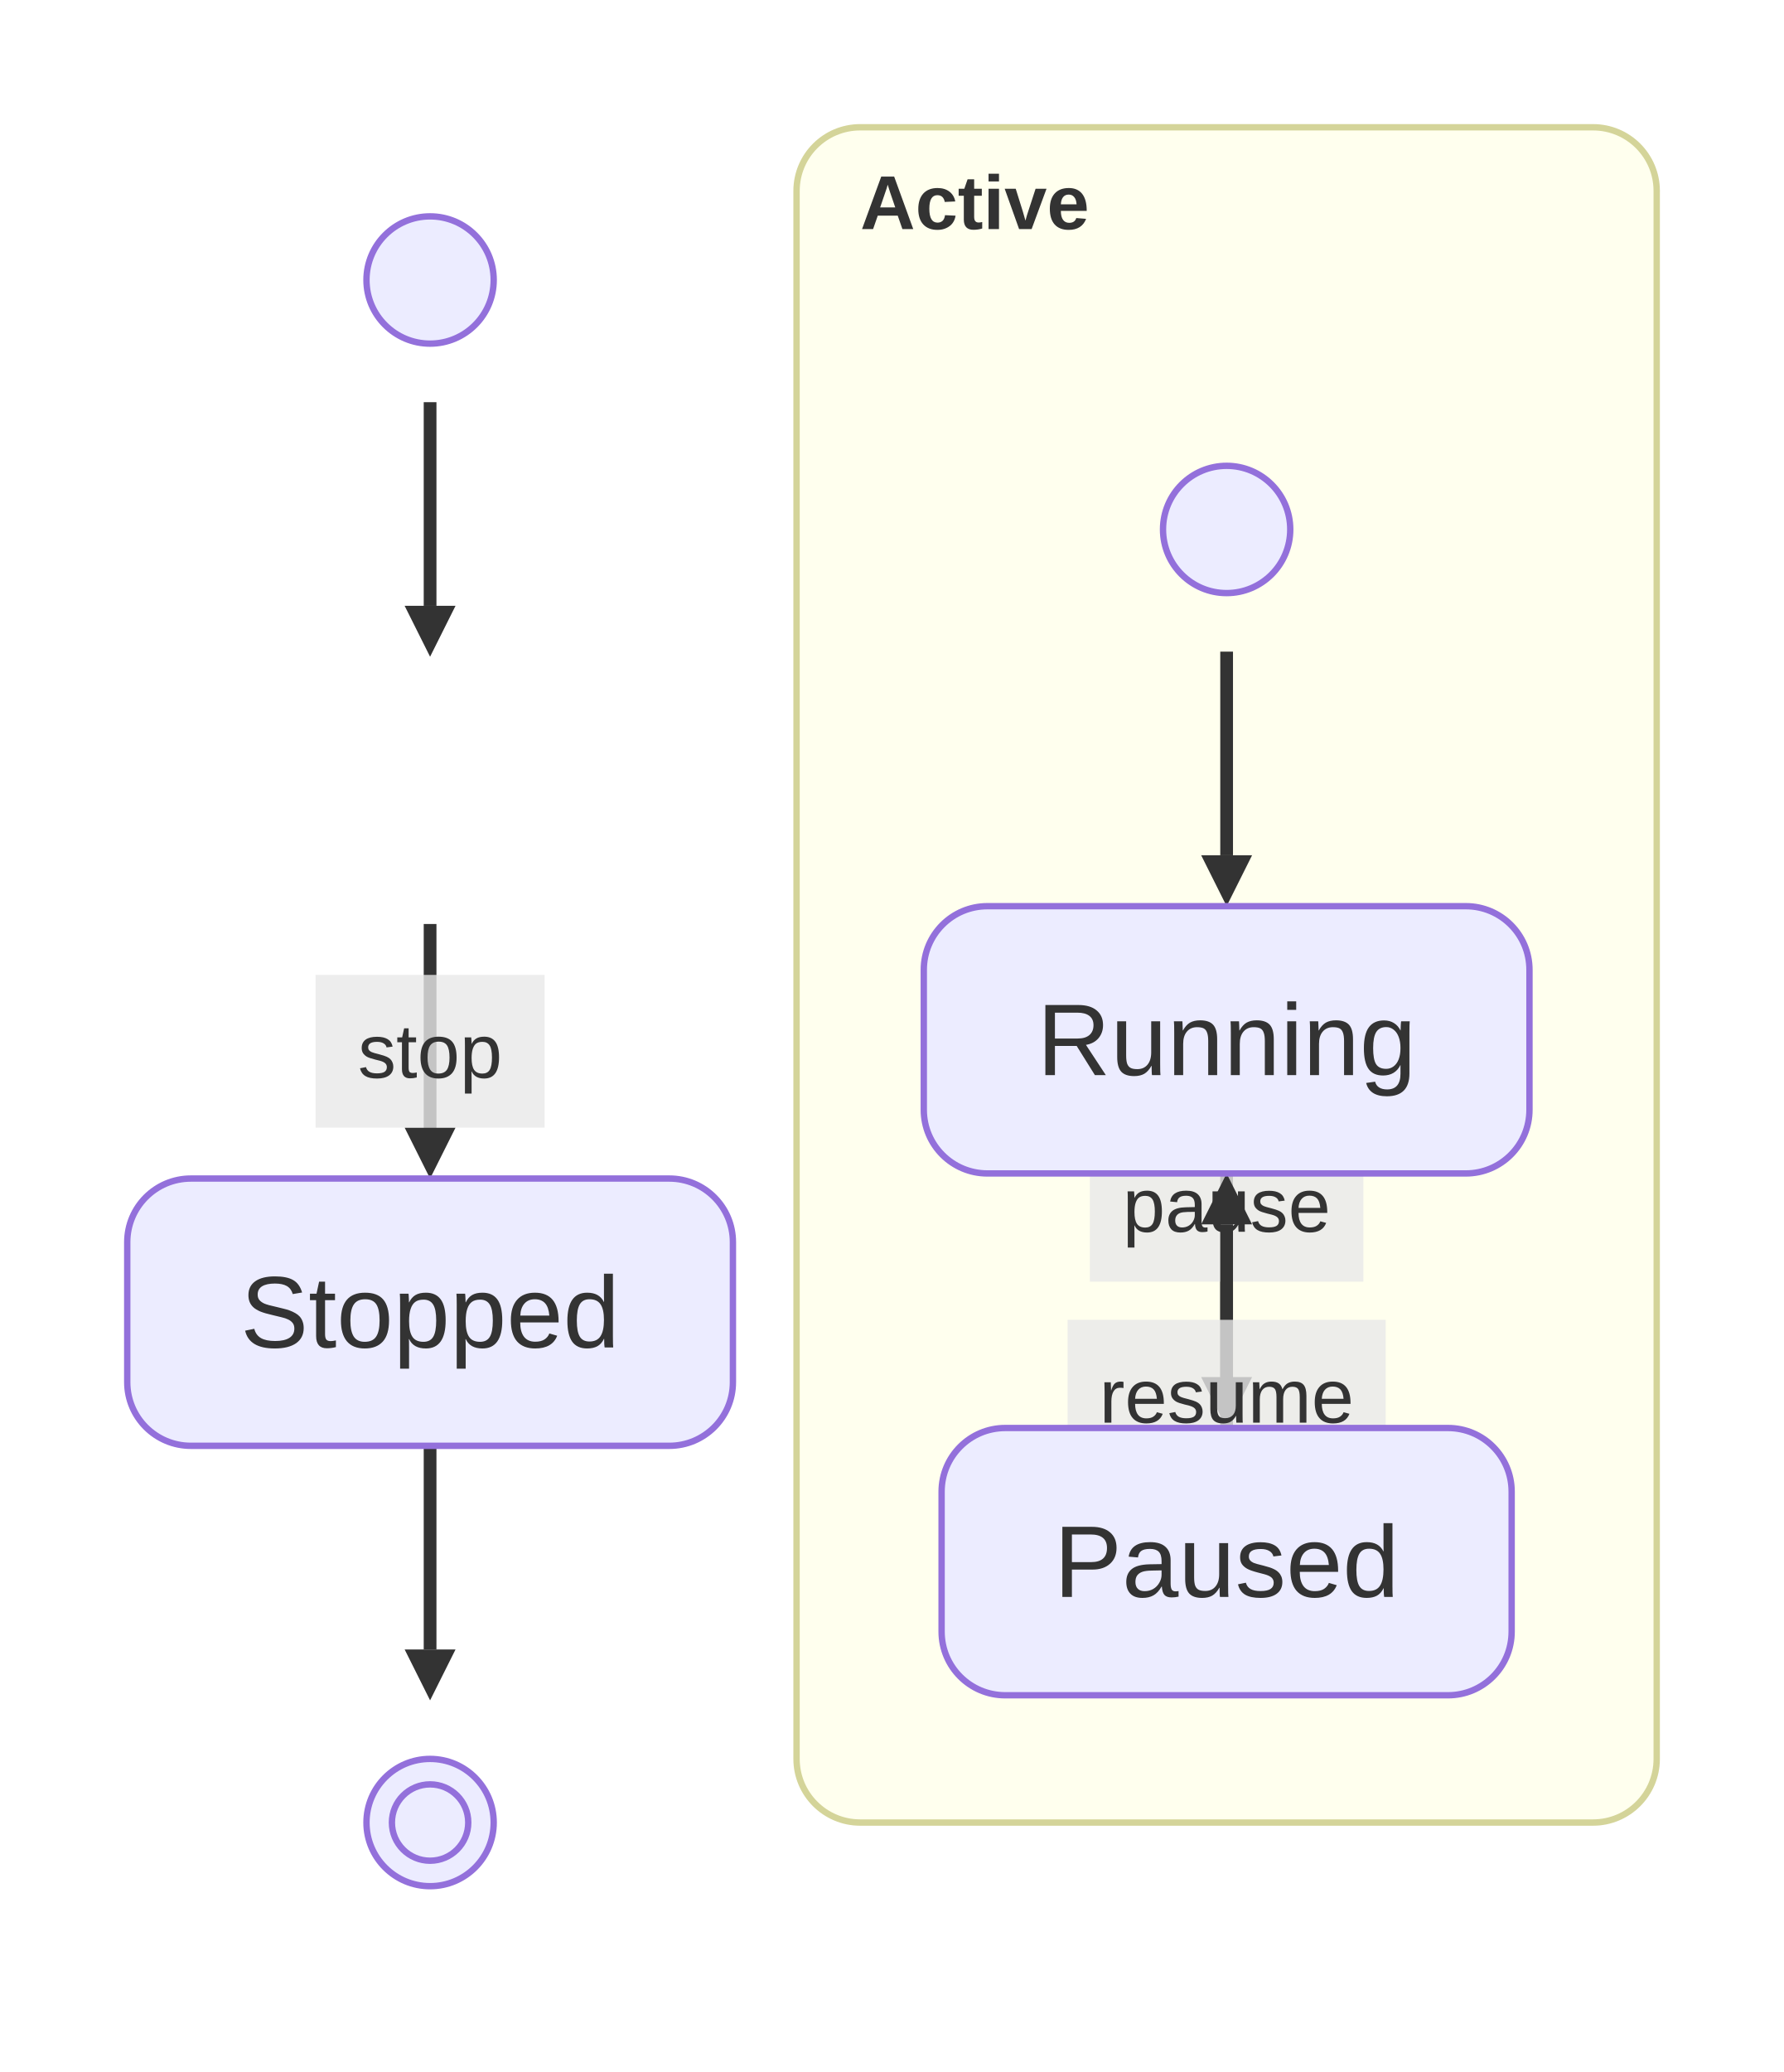
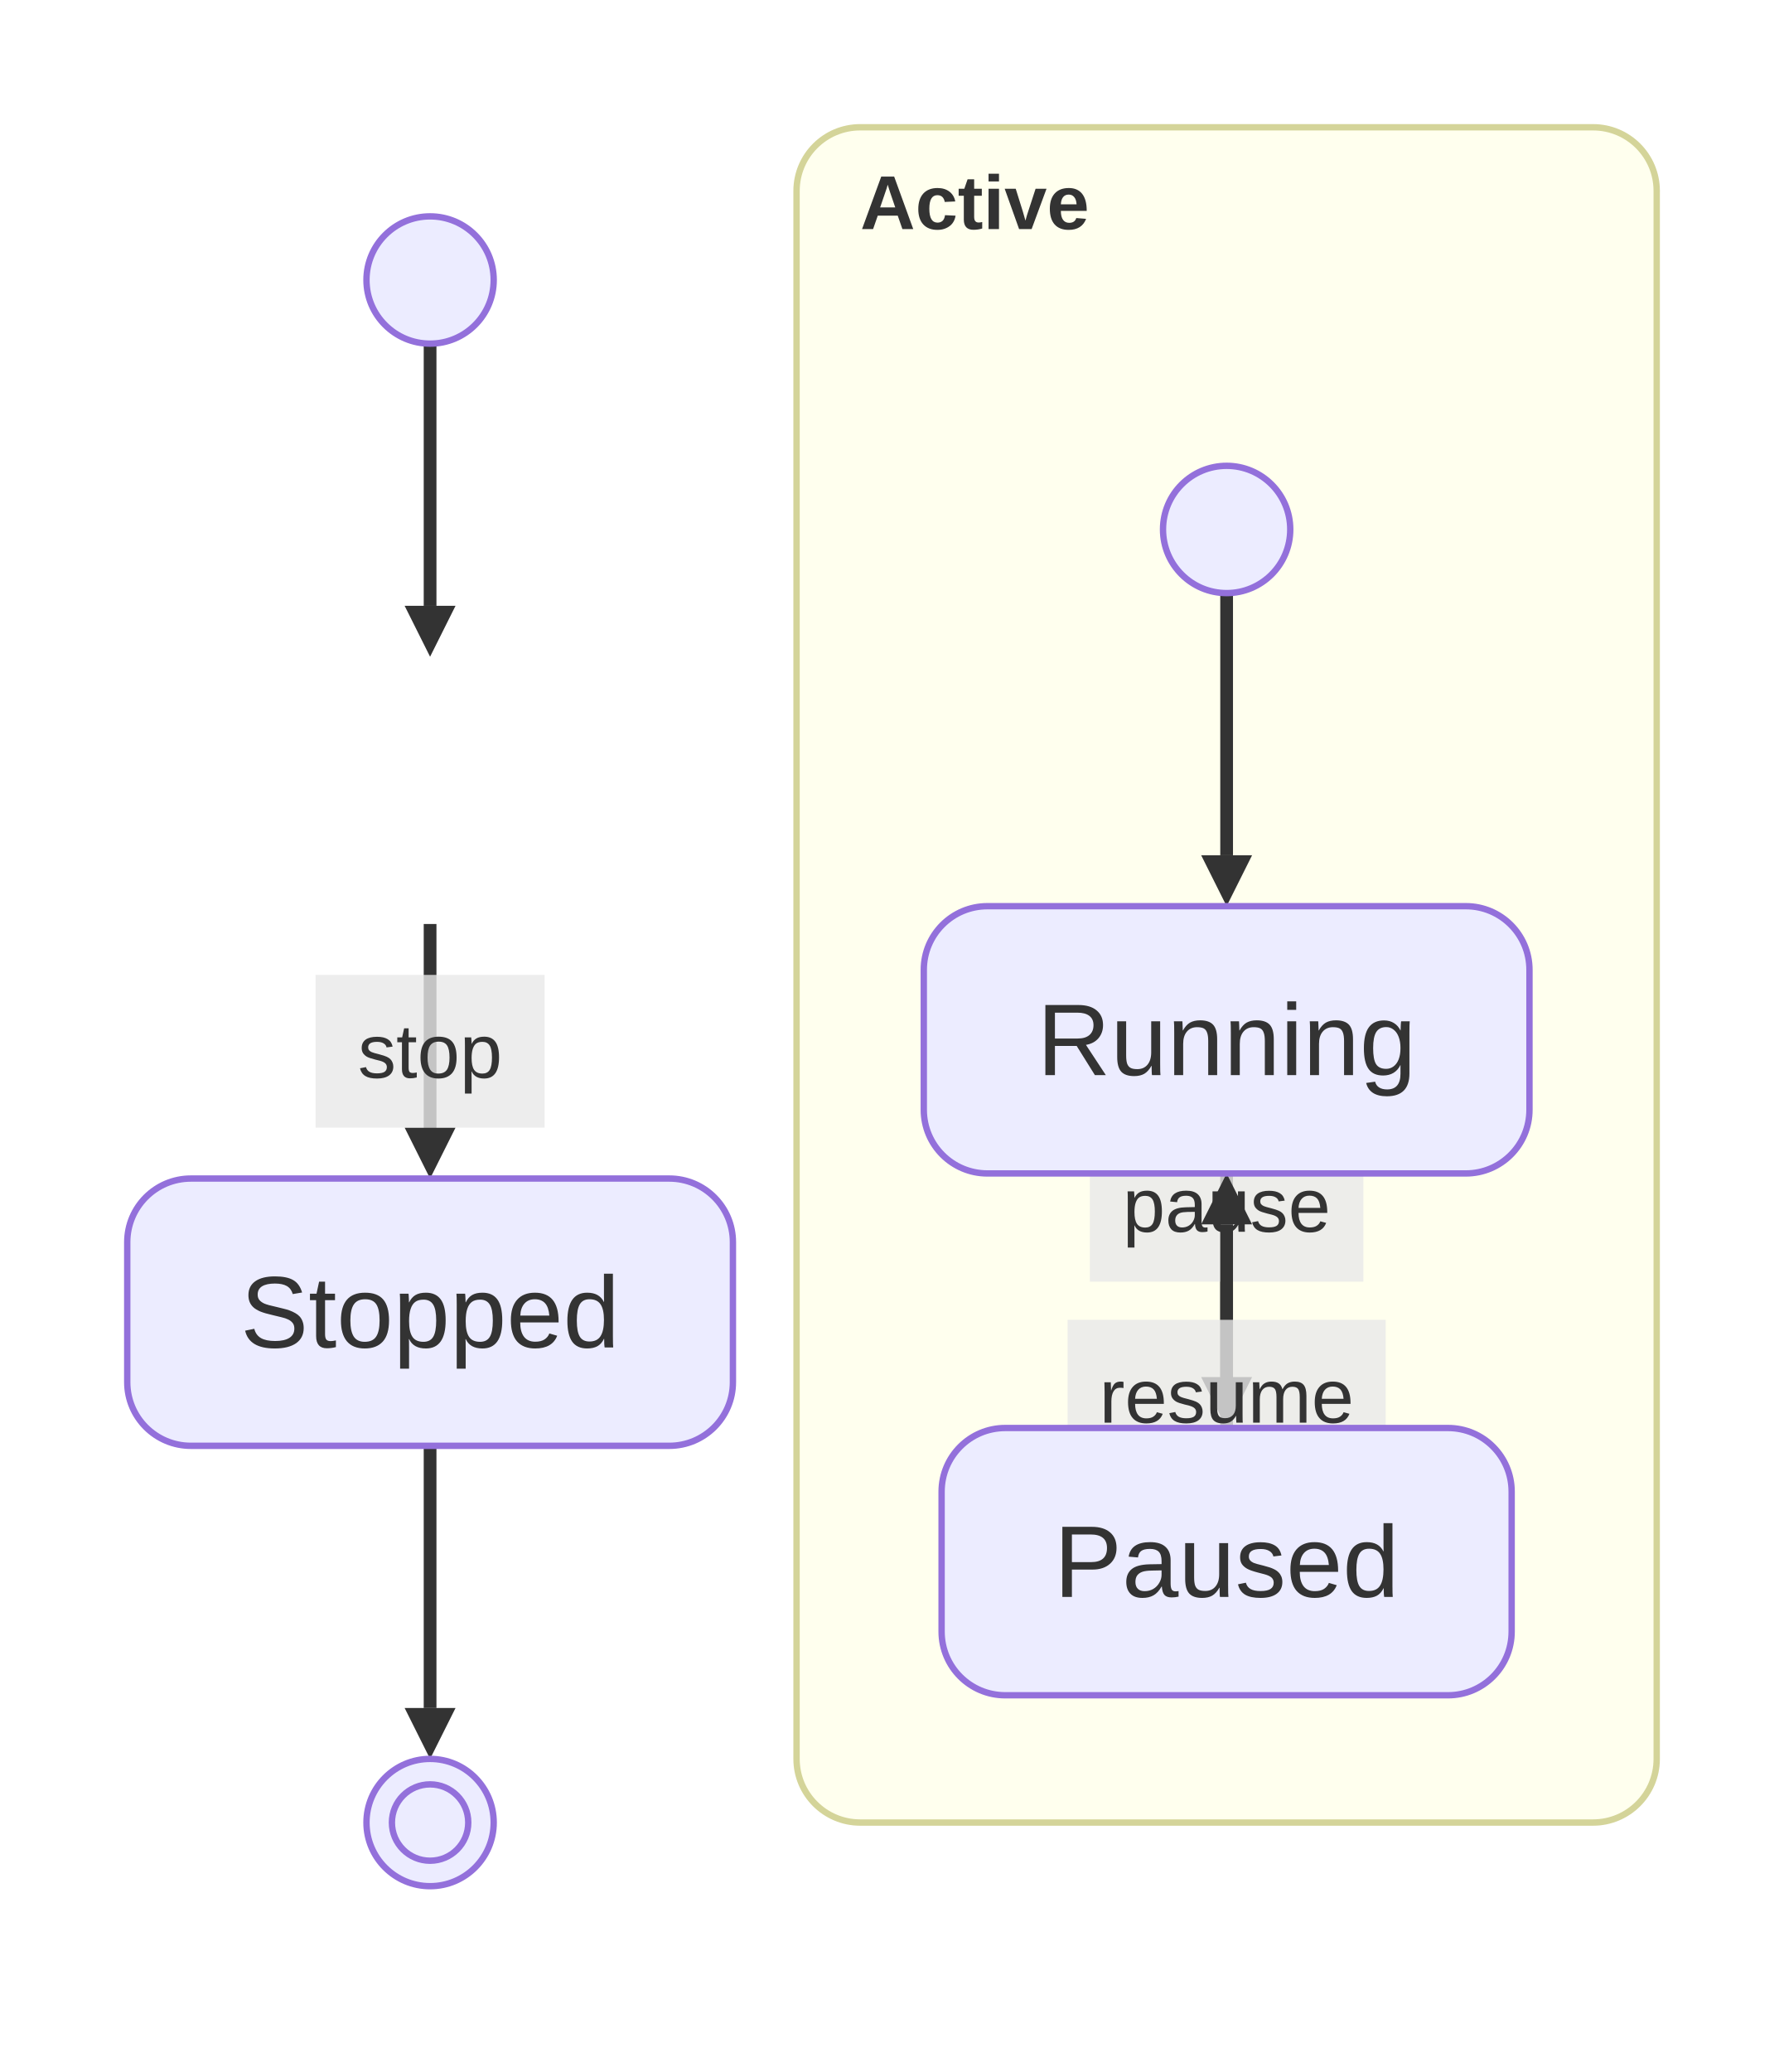
<svg xmlns="http://www.w3.org/2000/svg" viewBox="-20 -20 280.4 325.6" width="280.4" height="325.6" style="background-color: white">
  <defs>
    <marker id="arrow" viewBox="0 0 10 10" markerWidth="8" markerHeight="8" refX="0" refY="5" orient="auto" markerUnits="userSpaceOnUse">
      <path d="M 0 0 L 10 5 L 0 10 z" fill="#333333" />
    </marker>
    <marker id="circle-end" viewBox="0 0 10 10" markerWidth="8" markerHeight="8" refX="10" refY="5" orient="auto" markerUnits="userSpaceOnUse">
      <circle cx="5" cy="5" r="5" fill="#333333" />
    </marker>
    <marker id="cross-end" viewBox="0 0 11 11" markerWidth="8" markerHeight="8" refX="10" refY="5.5" orient="auto" markerUnits="userSpaceOnUse">
      <path d="M 1,1 l 9,9 M 10,1 l -9,9" stroke="#333333" stroke-width="2" />
    </marker>
    <marker id="arrow-reverse" viewBox="0 0 10 10" markerWidth="8" markerHeight="8" refX="0" refY="5" orient="auto-start-reverse" markerUnits="userSpaceOnUse">
      <path d="M 0 0 L 10 5 L 0 10 z" fill="#333333" />
    </marker>
  </defs>
  <style>.state rect, .state polygon, .state circle, .state line { fill: #ECECFF; stroke: #9370DB; stroke-width: 1; }
.state text { fill: #333333; font-family: "trebuchet ms", verdana, arial, sans-serif, "Apple Color Emoji", "Segoe UI Emoji", "Noto Color Emoji", "Twemoji Mozilla"; font-size: 16px; }
.edge path { fill: none; stroke: #333333; stroke-width: 2; }
.edge text { fill: #333333; font-family: "trebuchet ms", verdana, arial, sans-serif, "Apple Color Emoji", "Segoe UI Emoji", "Noto Color Emoji", "Twemoji Mozilla"; font-size: 12px; }
.composite rect { fill: #ffffde; stroke: #aaaa33; stroke-width: 1; opacity: 0.5; }
.composite text { fill: #333333; font-family: "trebuchet ms", verdana, arial, sans-serif, "Apple Color Emoji", "Segoe UI Emoji", "Noto Color Emoji", "Twemoji Mozilla"; font-size: 12px; font-weight: bold; }
.note rect { fill: #ffa; stroke: #aa3; stroke-width: 1; }
.note text { fill: #333333; font-family: "trebuchet ms", verdana, arial, sans-serif, "Apple Color Emoji", "Segoe UI Emoji", "Noto Color Emoji", "Twemoji Mozilla"; font-size: 12px; }
</style>
  <g class="composite" data-state-id="Active">
    <rect x="105.2" y="0" width="135.2" height="266.4" rx="10" ry="10" />
    <text x="115.2" y="16" font-family="&quot;trebuchet ms&quot;, verdana, arial, sans-serif, &quot;Apple Color Emoji&quot;, &quot;Segoe UI Emoji&quot;, &quot;Noto Color Emoji&quot;, &quot;Twemoji Mozilla&quot;">Active</text>
  </g>
  <g class="edge" data-edge-source="__start_0" data-edge-target="Active">
-     <path d="M47.6,43.2 L47.6,75.2" stroke-width="2" marker-end="url(#arrow)" />
+     <path d="M47.6,34.0 L47.6,75.2" stroke-width="2" marker-end="url(#arrow)" />
  </g>
  <g class="edge" data-edge-source="Active" data-edge-target="Stopped">
    <path d="M47.6,125.2 L47.6,157.2" stroke-width="2" marker-end="url(#arrow)" />
    <rect x="29.6" y="133.2" width="36.0" height="24.0" fill="rgba(232,232,232,0.8)" stroke="none" />
    <text text-anchor="middle" dominant-baseline="central" x="47.6" y="145.2">stop</text>
  </g>
  <g class="edge" data-edge-source="Stopped" data-edge-target="__end_0">
-     <path d="M47.6,207.2 L47.6,239.2" stroke-width="2" marker-end="url(#arrow)" />
+     <path d="M47.6,207.2 L47.6,248.4" stroke-width="2" marker-end="url(#arrow)" />
  </g>
  <g class="edge" data-edge-source="__start_1" data-edge-target="Running">
-     <path d="M172.8,82.4 L172.8,114.4" stroke-width="2" marker-end="url(#arrow)" />
+     <path d="M172.8,73.2 L172.8,114.4" stroke-width="2" marker-end="url(#arrow)" />
  </g>
  <g class="edge" data-edge-source="Running" data-edge-target="Paused">
    <path d="M172.8,164.4 L172.8,196.4" stroke-width="2" marker-end="url(#arrow)" />
    <rect x="151.3" y="157.4" width="43.0" height="24.0" fill="rgba(232,232,232,0.8)" stroke="none" />
    <text text-anchor="middle" dominant-baseline="central" x="172.8" y="169.4">pause</text>
  </g>
  <g class="edge" data-edge-source="Paused" data-edge-target="Running">
    <path d="M172.8,204.4 L172.8,172.4" stroke-width="2" marker-end="url(#arrow)" />
    <rect x="147.8" y="187.4" width="50.0" height="24.0" fill="rgba(232,232,232,0.8)" stroke="none" />
    <text text-anchor="middle" dominant-baseline="central" x="172.8" y="199.4">resume</text>
  </g>
  <g class="state start">
    <circle cx="47.6" cy="24" r="10" fill="black" stroke="black" />
  </g>
  <g class="state start">
    <circle cx="172.8" cy="63.2" r="10" fill="black" stroke="black" />
  </g>
  <g class="state" data-state-id="Running">
    <rect x="125.2" y="122.4" width="95.2" height="42" rx="10" ry="10" />
    <text x="172.8" y="143.4" text-anchor="middle" dominant-baseline="central" font-family="&quot;trebuchet ms&quot;, verdana, arial, sans-serif, &quot;Apple Color Emoji&quot;, &quot;Segoe UI Emoji&quot;, &quot;Noto Color Emoji&quot;, &quot;Twemoji Mozilla&quot;">Running</text>
  </g>
  <g class="state" data-state-id="Paused">
    <rect x="128" y="204.4" width="89.6" height="42" rx="10" ry="10" />
    <text x="172.8" y="225.4" text-anchor="middle" dominant-baseline="central" font-family="&quot;trebuchet ms&quot;, verdana, arial, sans-serif, &quot;Apple Color Emoji&quot;, &quot;Segoe UI Emoji&quot;, &quot;Noto Color Emoji&quot;, &quot;Twemoji Mozilla&quot;">Paused</text>
  </g>
  <g class="state" data-state-id="Stopped">
    <rect x="0" y="165.2" width="95.2" height="42" rx="10" ry="10" />
    <text x="47.6" y="186.2" text-anchor="middle" dominant-baseline="central" font-family="&quot;trebuchet ms&quot;, verdana, arial, sans-serif, &quot;Apple Color Emoji&quot;, &quot;Segoe UI Emoji&quot;, &quot;Noto Color Emoji&quot;, &quot;Twemoji Mozilla&quot;">Stopped</text>
  </g>
  <g class="state end">
    <circle cx="47.6" cy="266.4" r="10" fill="none" stroke="black" stroke-width="2" />
    <circle cx="47.6" cy="266.4" r="6" fill="black" stroke="black" />
  </g>
</svg>
